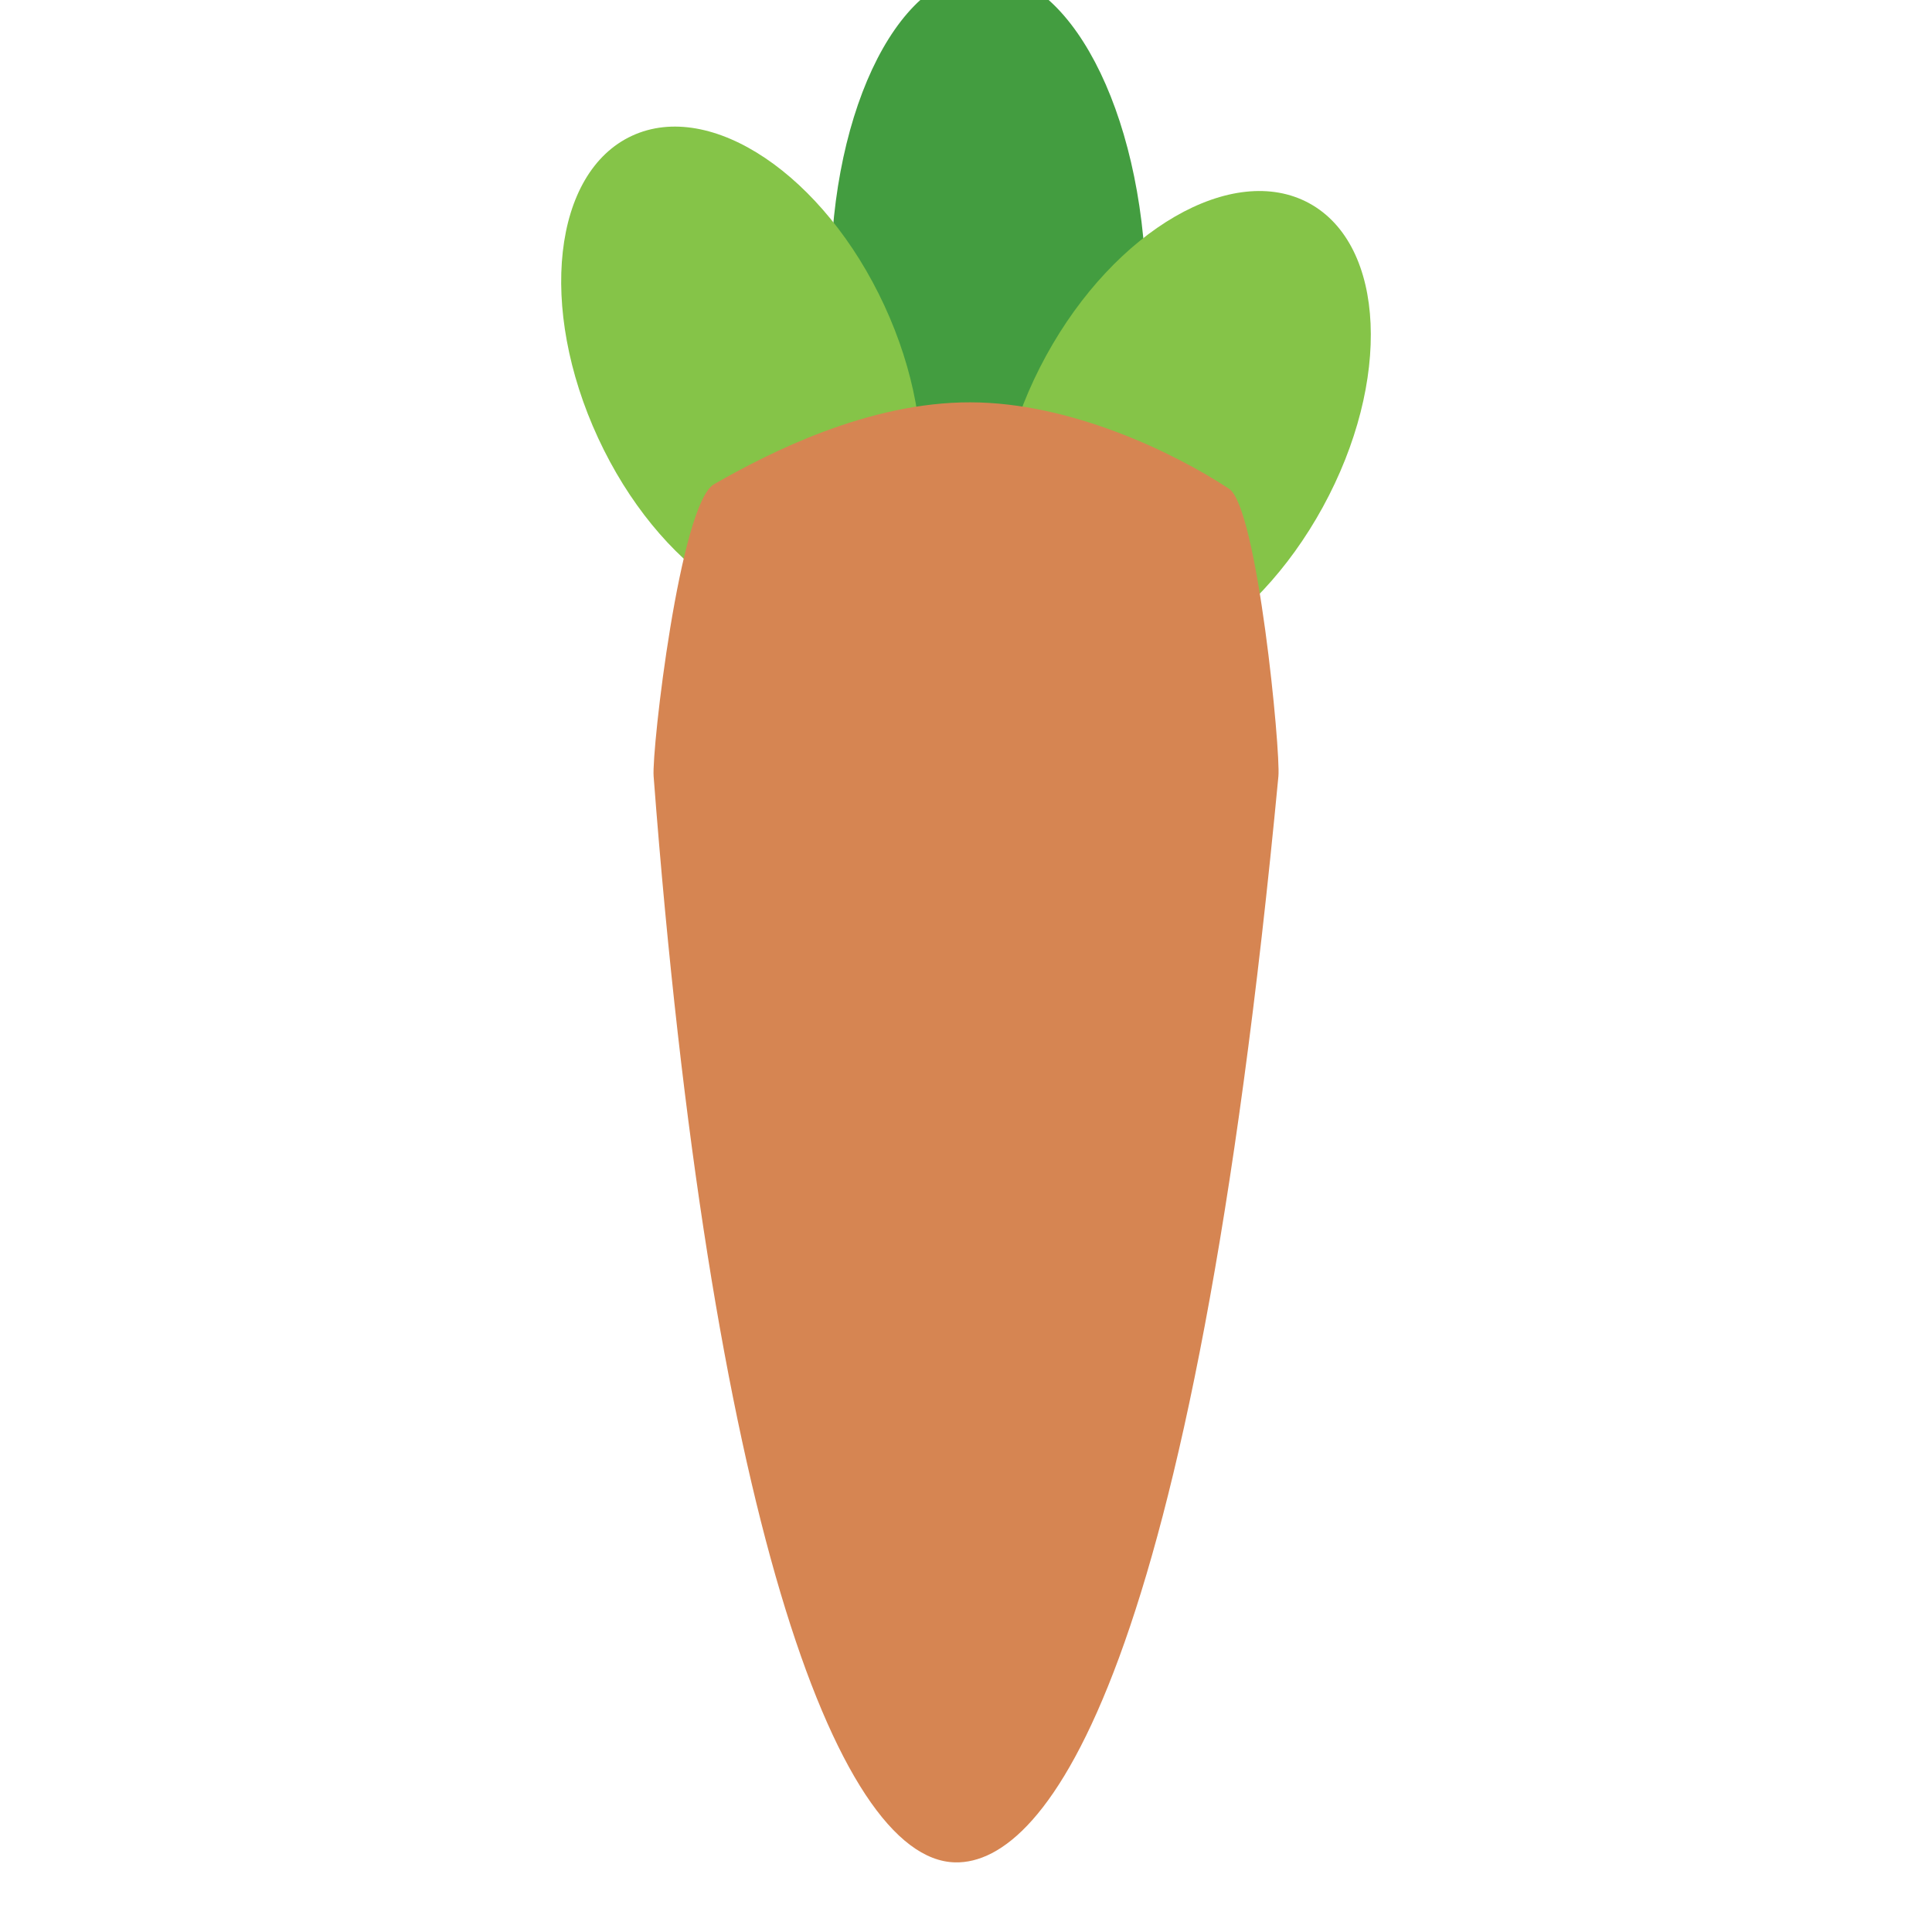
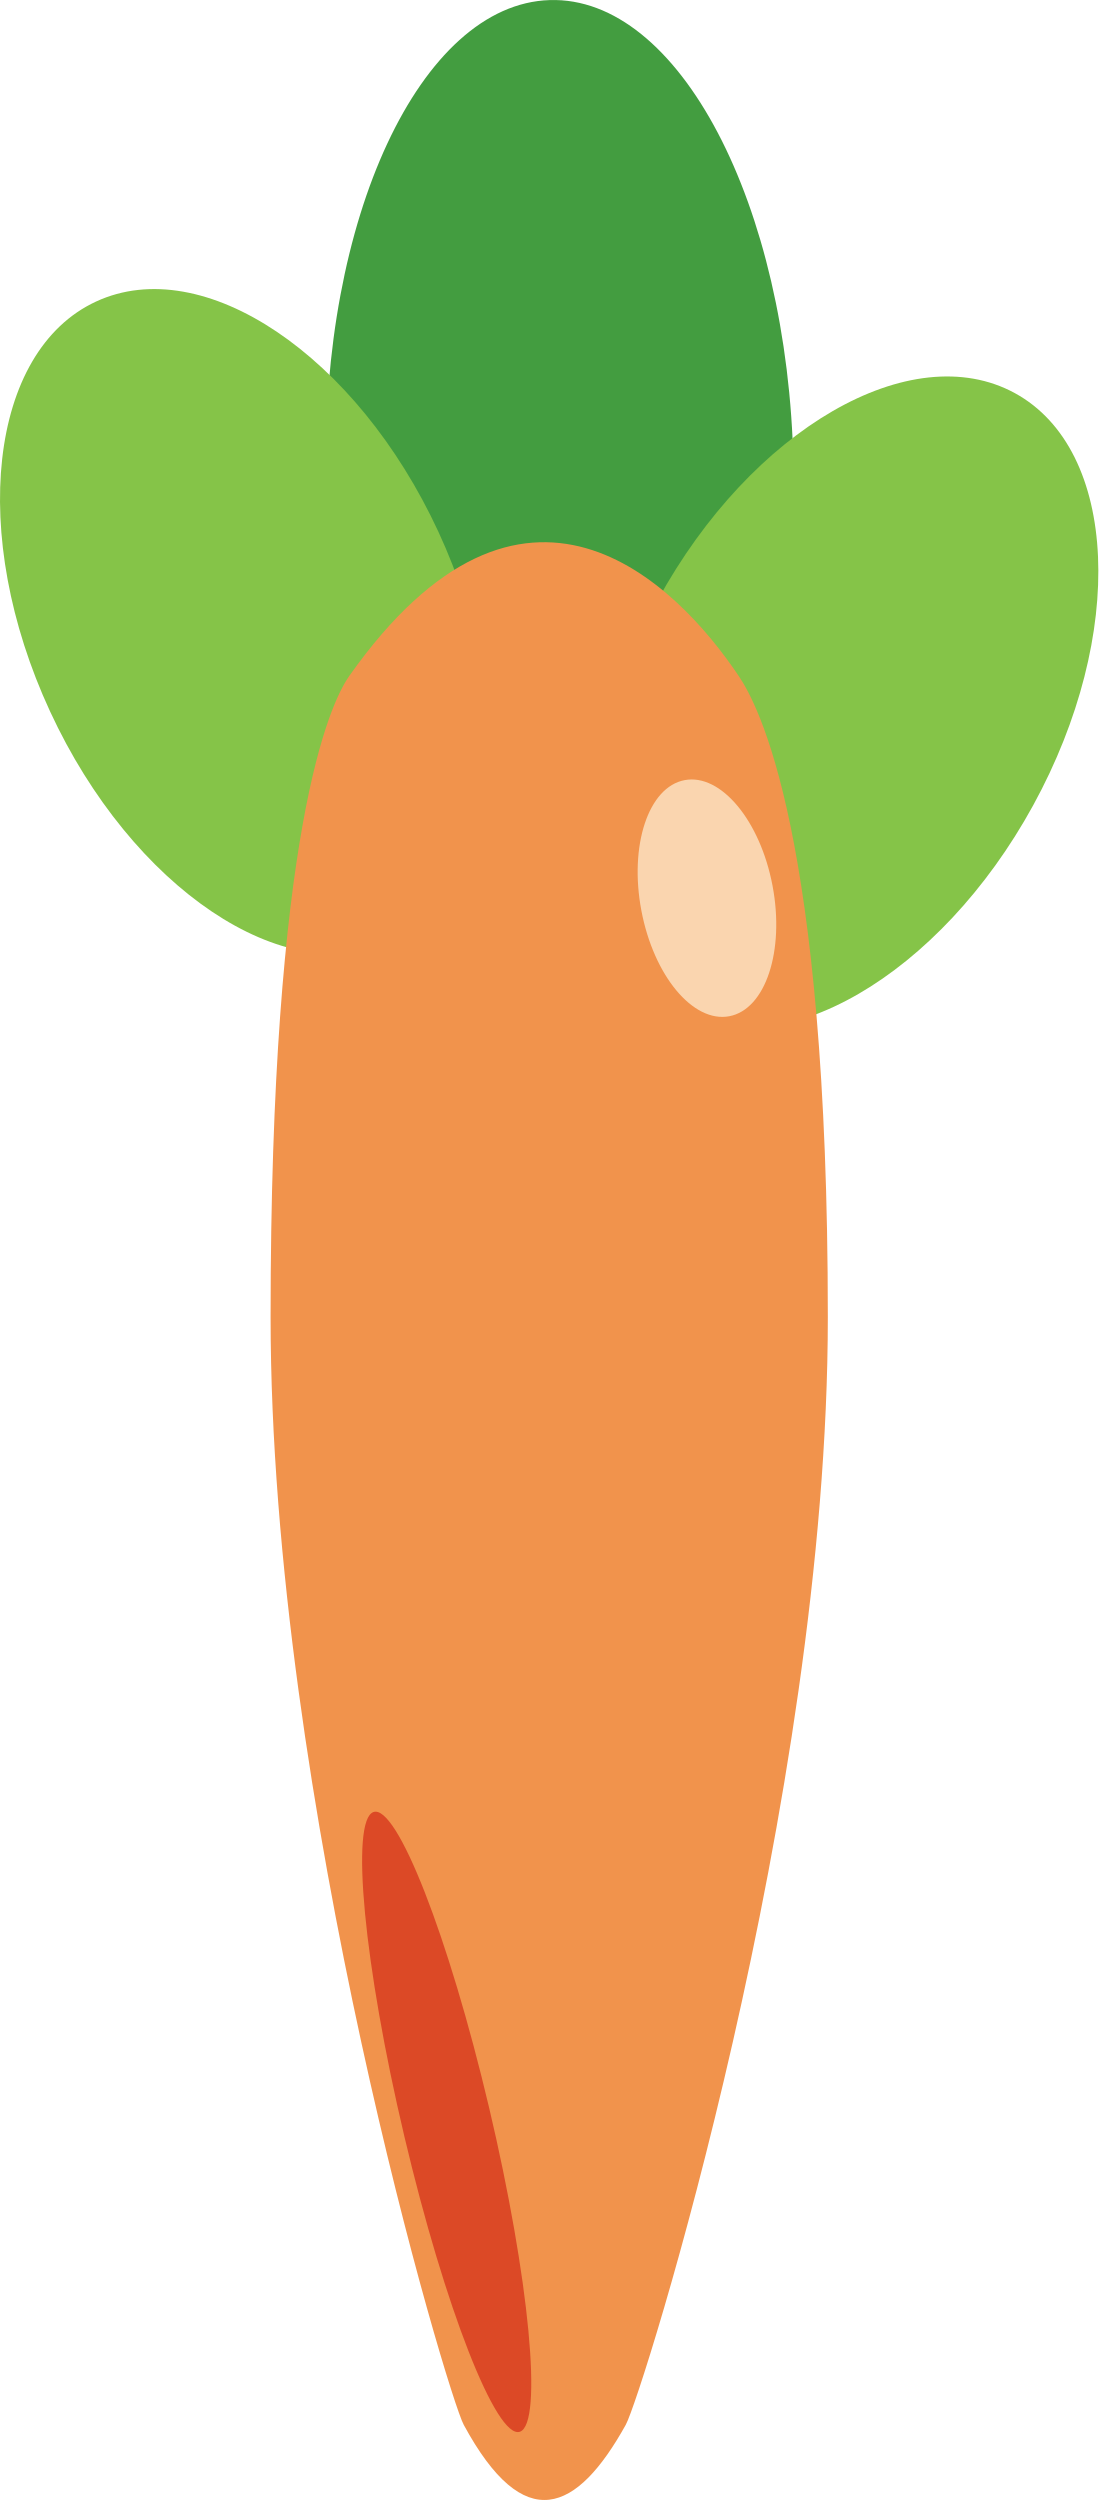
- <svg xmlns="http://www.w3.org/2000/svg" width="256" height="256" viewBox="0 0 67.733 67.733" version="1.1" id="svg1">
+ <svg xmlns="http://www.w3.org/2000/svg" width="643.7" height="1465.148" viewBox="0 0 170.312 387.654" version="1.1" id="svg1">
  <defs id="defs1" />
-   <g id="layer1">
-     <g id="g2" transform="translate(-1.897389)">
-       <ellipse style="fill:#439d40;stroke:#894835;stroke-width:0;stroke-linecap:round;stroke-linejoin:round;paint-order:stroke fill markers" id="ellipse2" cx="36.325" cy="11.365" rx="5.53" ry="11.156" transform="matrix(0.9994816,-0.03219585,0.02149291,0.999769,0,0)" />
-       <ellipse style="fill:#85c448;stroke:#894835;stroke-width:0;stroke-linecap:round;stroke-linejoin:round;paint-order:stroke fill markers" id="path1" cx="19.83" cy="23.539" rx="5.529" ry="9.115" transform="rotate(-24.83768)" />
-       <ellipse style="fill:#85c448;stroke:#894835;stroke-width:0;stroke-linecap:round;stroke-linejoin:round;paint-order:stroke fill markers" id="ellipse1" cx="45.351" cy="-7.589" rx="5.529" ry="9.115" transform="rotate(28.70196)" />
+   <g id="layer1" transform="translate(51.28946,164.1236)">
+     <g id="g3" transform="matrix(6,0,0,6,-169.3333,-148.5161)">
+       <g id="g2" transform="translate(-1.897389,0.4311847)">
+         <ellipse style="fill:#439d40;stroke:#894835;stroke-width:0;stroke-linecap:round;stroke-linejoin:round;paint-order:stroke fill markers" id="ellipse2" cx="35.834" cy="10.314" rx="6.043" ry="12.191" transform="matrix(0.9994816,-0.03219585,0.02149291,0.999769,0,0)" />
+         <ellipse style="fill:#85c448;stroke:#894835;stroke-width:0;stroke-linecap:round;stroke-linejoin:round;paint-order:stroke fill markers" id="path1" cx="19.83" cy="23.539" rx="5.529" ry="9.115" transform="rotate(-24.83768)" />
+         <ellipse style="fill:#85c448;stroke:#894835;stroke-width:0;stroke-linecap:round;stroke-linejoin:round;paint-order:stroke fill markers" id="ellipse1" cx="45.351" cy="-7.589" rx="5.529" ry="9.115" transform="rotate(28.70196)" />
+       </g>
+       <path id="rect2" style="fill:#f1934c;stroke-width:0;stroke-linecap:round;stroke-linejoin:round;paint-order:stroke fill markers" d="m 28.693,14.878 c 4.515,-6.403 8.449,-2.432 10.078,0 0.485,0.724 2.297,4.04 2.297,16.557 0,12.517 -4.799,27.867 -5.223,28.631 -1.26,2.268 -2.619,2.89 -4.186,0 -0.417,-0.768 -4.992,-16.114 -4.992,-28.631 0,-12.517 1.525,-15.845 2.027,-16.557 z" />
+       <ellipse style="fill:#dc4926;stroke:none;stroke-width:0;stroke-linecap:round;stroke-linejoin:round;stroke-dasharray:none;paint-order:stroke fill markers" id="path2" cx="18.462" cy="59.875" rx="1.157" ry="8.228" transform="matrix(0.9450776,-0.326846,0.2299817,0.973195,0,0)" />
+       <ellipse style="fill:#fad5af;stroke:none;stroke-width:0;stroke-linecap:round;stroke-linejoin:round;stroke-dasharray:none;paint-order:stroke fill markers" id="path3" cx="-27.306" cy="33.451" rx="3.105" ry="1.725" transform="rotate(-100.7143)" />
    </g>
-     <path id="rect1" style="fill:#d68552;stroke:#894835;stroke-width:0;stroke-linecap:round;stroke-linejoin:round;paint-order:stroke fill markers" d="m 43.09,17.137 c 0.994,0.656 1.811,9.21 1.729,10.079 C 41.823,58.749 36.703,65.362 33.486,65.292 29.291,65.201 24.877,52.878 22.915,27.216 c -0.072,-0.943 0.925,-9.557 2.118,-10.24 1.939,-1.111 5.404,-2.878 8.988,-2.871 3.512,0.006 7.144,1.762 9.069,3.032 z" />
  </g>
</svg>
